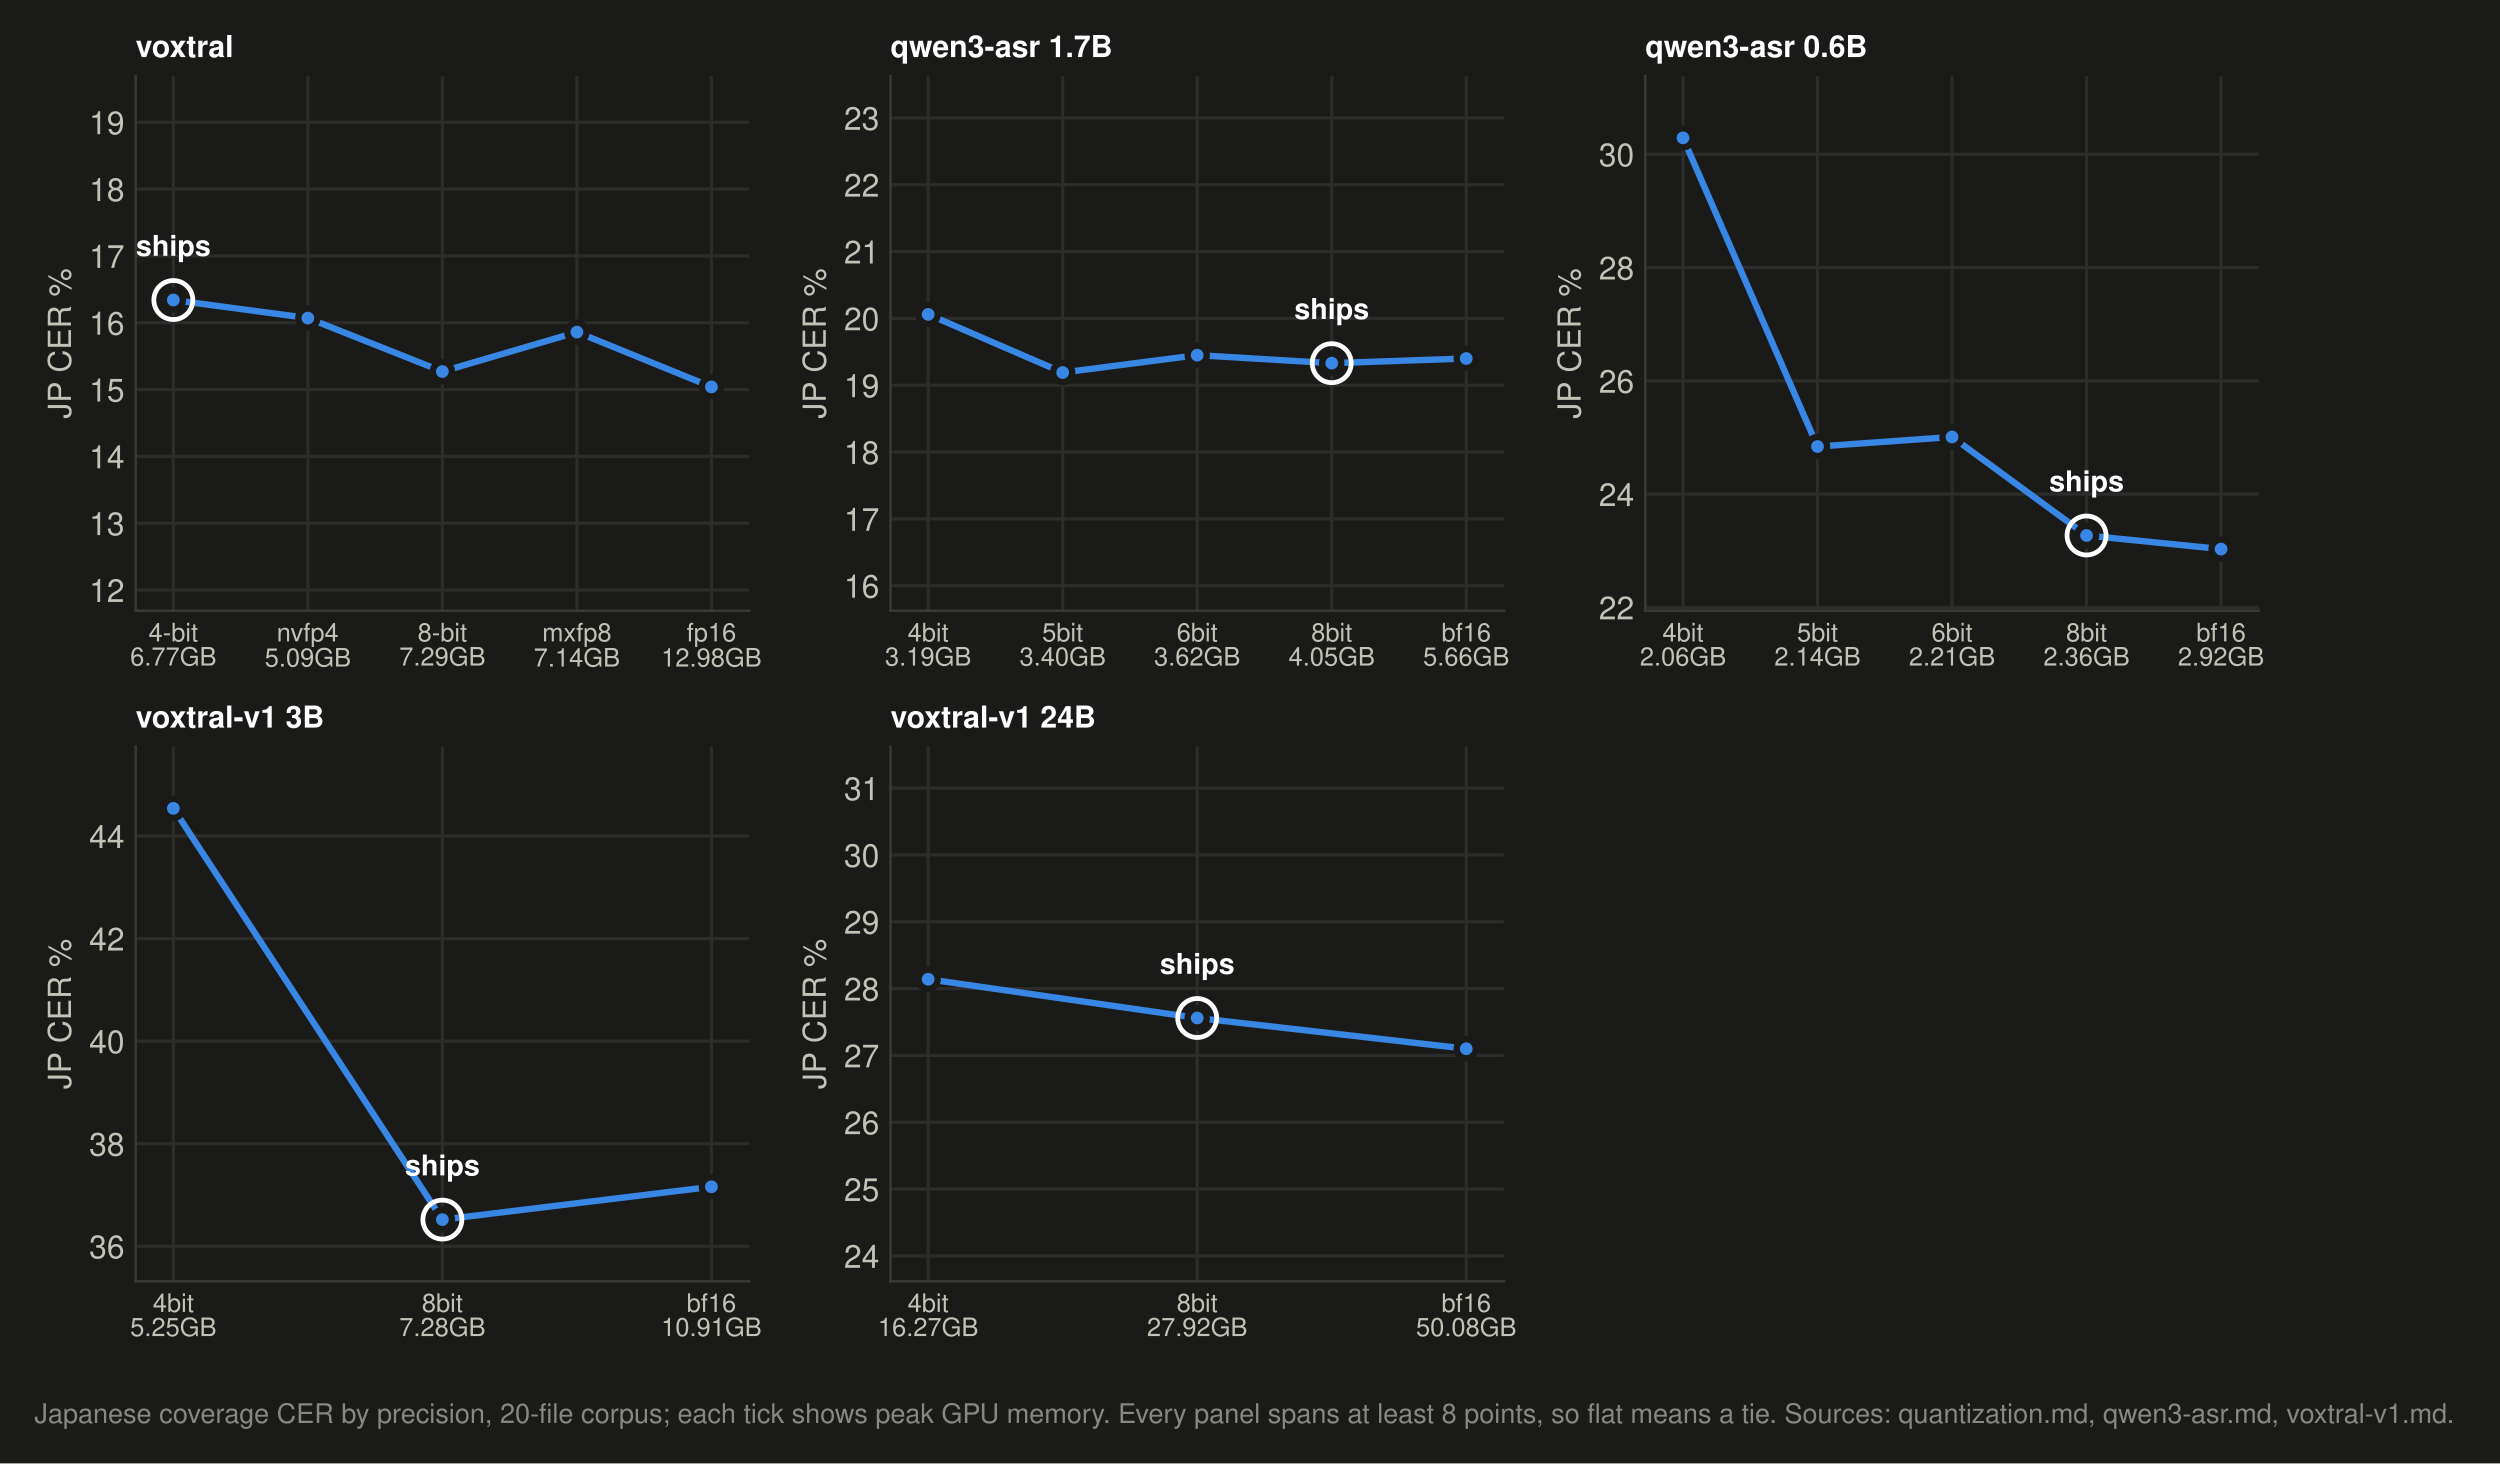
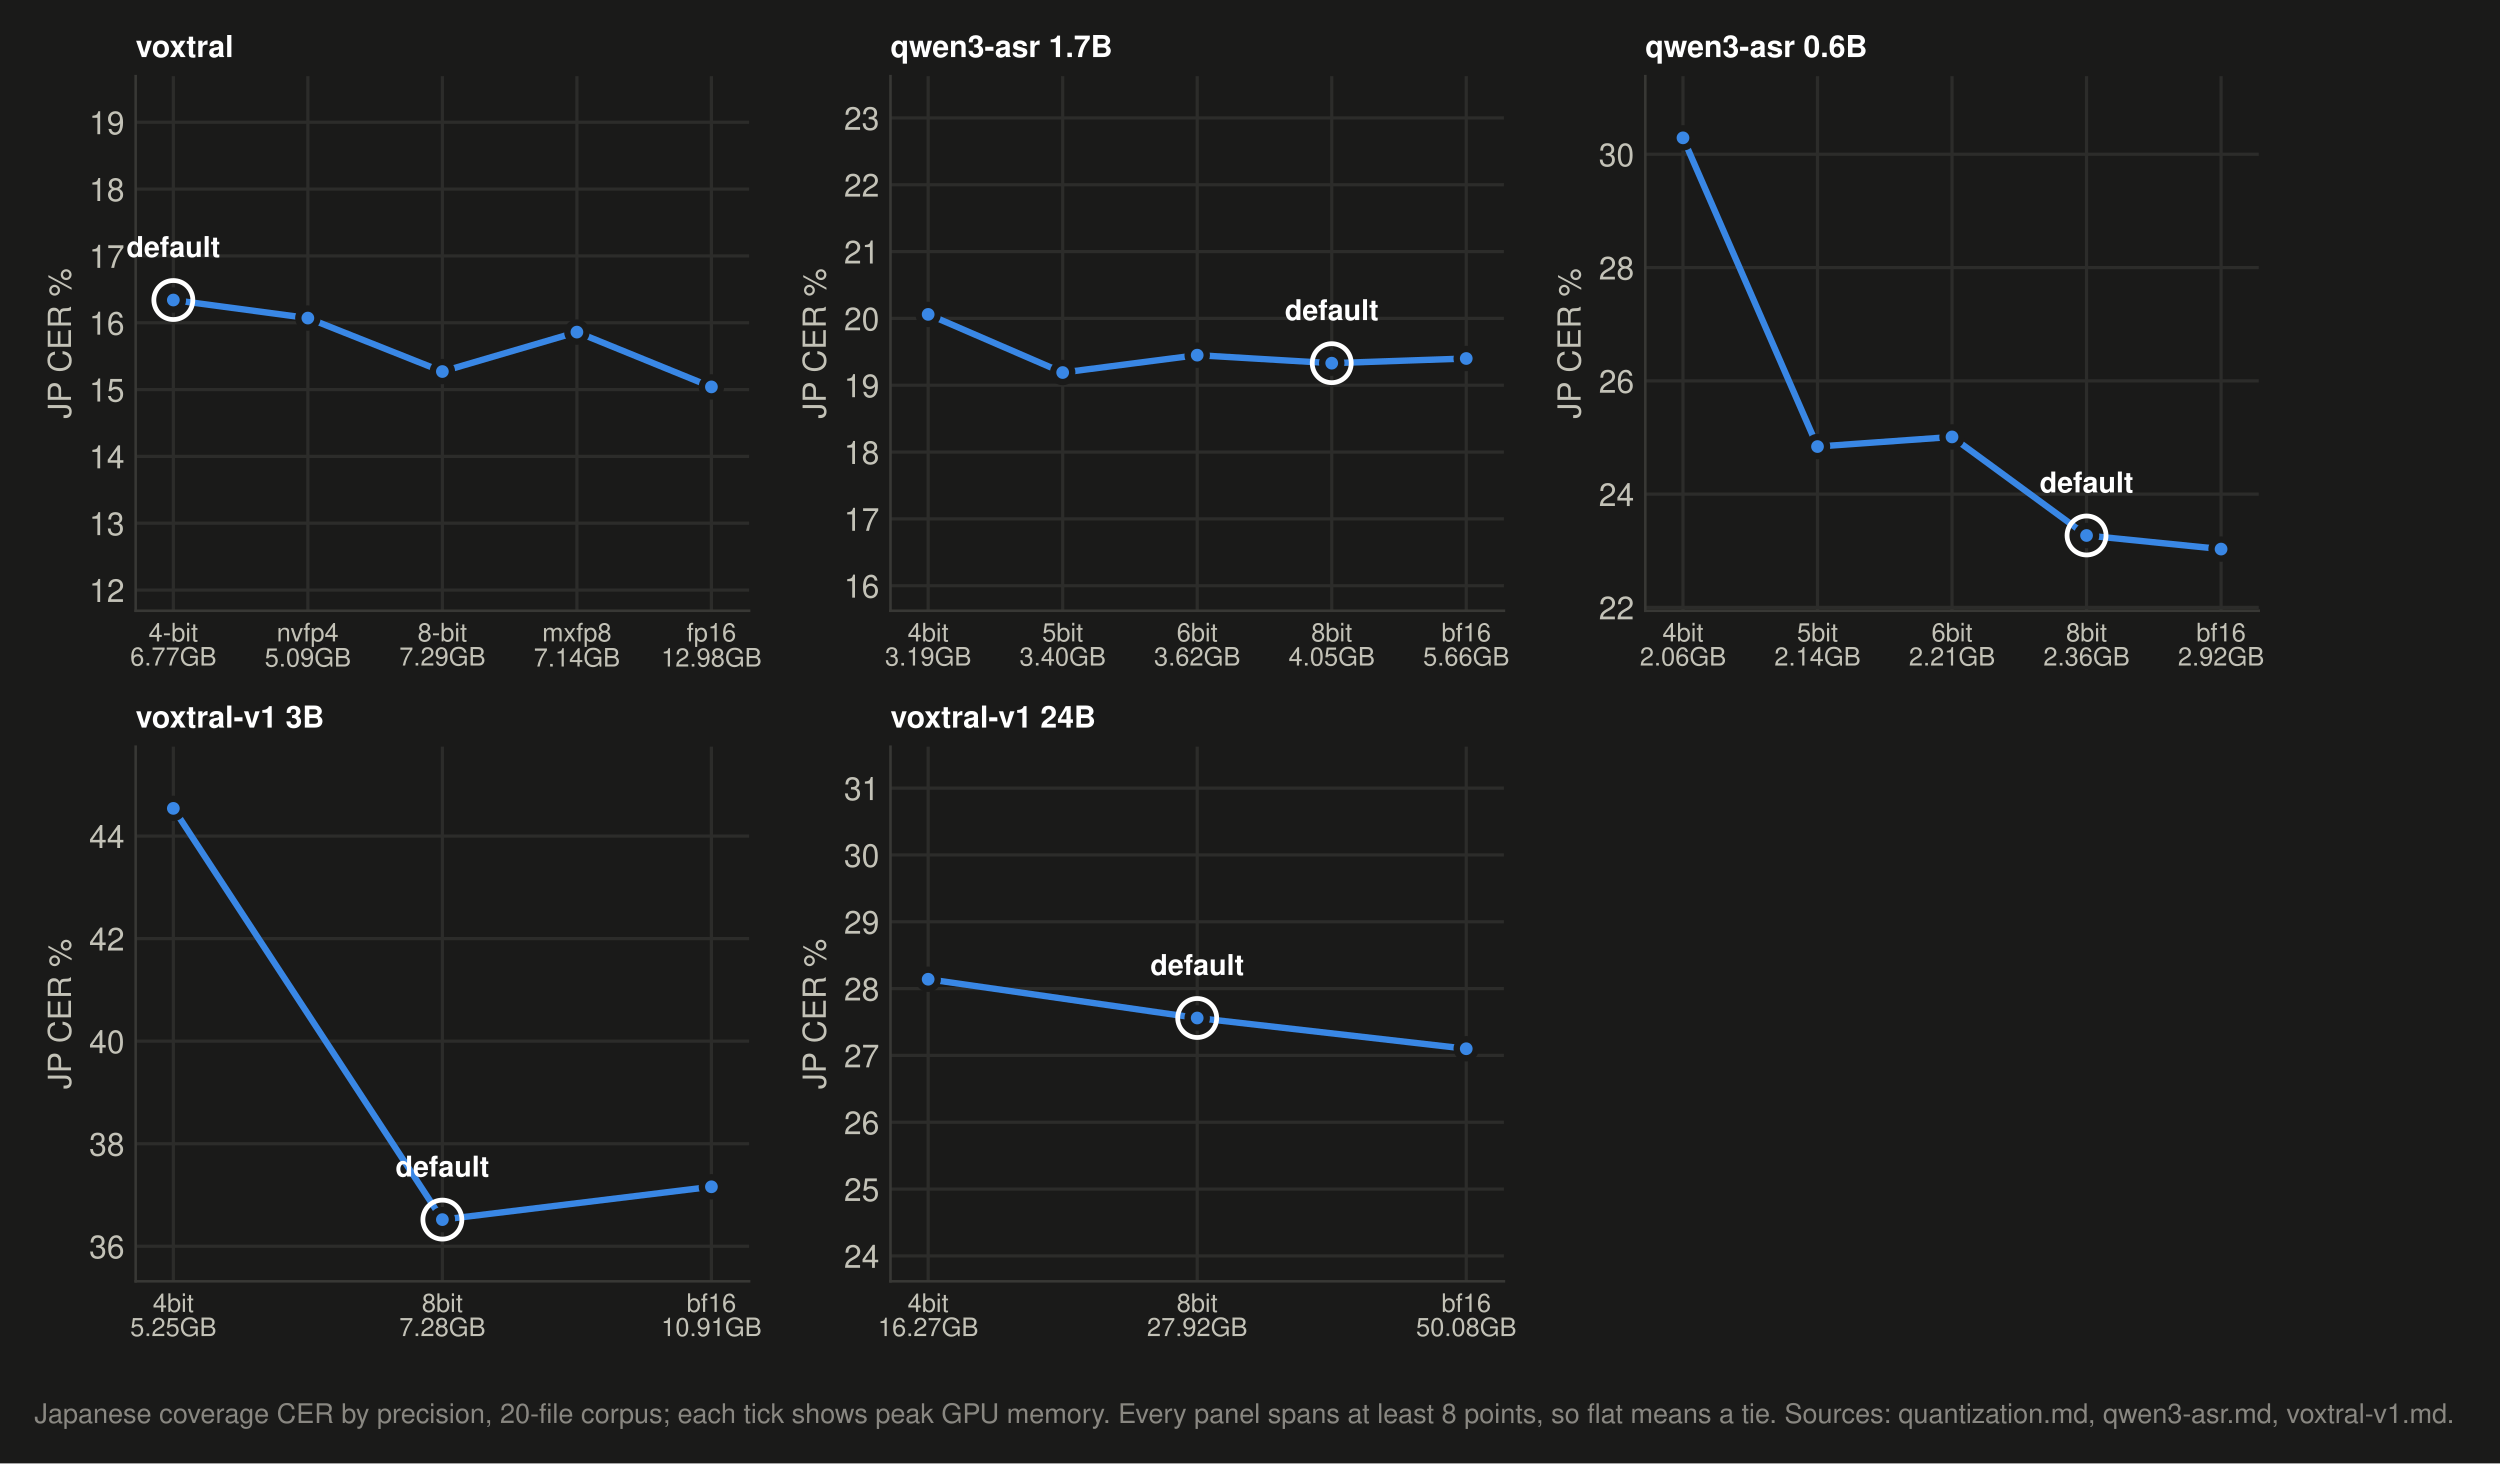
<svg xmlns="http://www.w3.org/2000/svg" xmlns:xlink="http://www.w3.org/1999/xlink" width="785.349pt" height="459.696pt" viewBox="0 0 785.349 459.696" version="1.1">
  <defs>
    <style type="text/css">*{stroke-linejoin: round; stroke-linecap: butt}</style>
  </defs>
  <g id="figure_1">
    <g id="patch_1">
      <path d="M 0 459.696  L 785.349 459.696  L 785.349 0  L 0 0  z " style="fill: #1a1a19" />
    </g>
    <g id="axes_1">
      <g id="patch_2">
        <path d="M 42.619 191.864  L 235.317 191.864  L 235.317 23.925  L 42.619 23.925  z " style="fill: #1a1a19" />
      </g>
      <g id="matplotlib.axis_1">
        <g id="xtick_1">
          <g id="line2d_1">
            <path d="M 54.452 191.864  L 54.452 23.925  " clip-path="url(#p1fd0252a69)" style="fill: none; stroke: #2c2c2a; stroke-linecap: round" />
          </g>
          <g id="line2d_2" />
          <g id="text_1">
            <text style="font-size: 8px; font-family: 'Helvetica', 'Arial', 'DejaVu Sans'; fill: #c3c2b7" transform="translate(46.67094 201.4835)">4-bit</text>
            <text style="font-size: 8px; font-family: 'Helvetica', 'Arial', 'DejaVu Sans'; fill: #c3c2b7" transform="translate(40.88781 209.0812)">6.77GB</text>
          </g>
        </g>
        <g id="xtick_2">
          <g id="line2d_3">
            <path d="M 96.71 191.864  L 96.71 23.925  " clip-path="url(#p1fd0252a69)" style="fill: none; stroke: #2c2c2a; stroke-linecap: round" />
          </g>
          <g id="line2d_4" />
          <g id="text_2">
            <text style="font-size: 8px; font-family: 'Helvetica', 'Arial', 'DejaVu Sans'; fill: #c3c2b7" transform="translate(86.92556 201.4835)">nvfp4</text>
            <text style="font-size: 8px; font-family: 'Helvetica', 'Arial', 'DejaVu Sans'; fill: #c3c2b7" transform="translate(83.14619 209.3893)">5.09GB</text>
          </g>
        </g>
        <g id="xtick_3">
          <g id="line2d_5">
            <path d="M 138.968 191.864  L 138.968 23.925  " clip-path="url(#p1fd0252a69)" style="fill: none; stroke: #2c2c2a; stroke-linecap: round" />
          </g>
          <g id="line2d_6" />
          <g id="text_3">
            <text style="font-size: 8px; font-family: 'Helvetica', 'Arial', 'DejaVu Sans'; fill: #c3c2b7" transform="translate(131.1877 201.4835)">8-bit</text>
            <text style="font-size: 8px; font-family: 'Helvetica', 'Arial', 'DejaVu Sans'; fill: #c3c2b7" transform="translate(125.4046 209.0812)">7.29GB</text>
          </g>
        </g>
        <g id="xtick_4">
          <g id="line2d_7">
            <path d="M 181.227 191.864  L 181.227 23.925  " clip-path="url(#p1fd0252a69)" style="fill: none; stroke: #2c2c2a; stroke-linecap: round" />
          </g>
          <g id="line2d_8" />
          <g id="text_4">
            <text style="font-size: 8px; font-family: 'Helvetica', 'Arial', 'DejaVu Sans'; fill: #c3c2b7" transform="translate(170.3348 201.4835)">mxfp8</text>
            <text style="font-size: 8px; font-family: 'Helvetica', 'Arial', 'DejaVu Sans'; fill: #c3c2b7" transform="translate(167.6629 209.3893)">7.14GB</text>
          </g>
        </g>
        <g id="xtick_5">
          <g id="line2d_9">
            <path d="M 223.485 191.864  L 223.485 23.925  " clip-path="url(#p1fd0252a69)" style="fill: none; stroke: #2c2c2a; stroke-linecap: round" />
          </g>
          <g id="line2d_10" />
          <g id="text_5">
            <text style="font-size: 8px; font-family: 'Helvetica', 'Arial', 'DejaVu Sans'; fill: #c3c2b7" transform="translate(215.7007 201.4835)">fp16</text>
            <text style="font-size: 8px; font-family: 'Helvetica', 'Arial', 'DejaVu Sans'; fill: #c3c2b7" transform="translate(207.6969 209.3893)">12.98GB</text>
          </g>
        </g>
      </g>
      <g id="matplotlib.axis_2">
        <g id="ytick_1">
          <g id="line2d_11">
            <path d="M 42.619 185.357  L 235.317 185.357  " clip-path="url(#p1fd0252a69)" style="fill: none; stroke: #2c2c2a; stroke-linecap: round" />
          </g>
          <g id="line2d_12" />
          <g id="text_6">
            <text style="font-size: 10px; font-family: 'Helvetica', 'Arial', 'DejaVu Sans'; text-anchor: end; fill: #c3c2b7" x="39.119" y="189.107" transform="rotate(-0 39.11922 189.1067)">12</text>
          </g>
        </g>
        <g id="ytick_2">
          <g id="line2d_13">
            <path d="M 42.619 164.364  L 235.317 164.364  " clip-path="url(#p1fd0252a69)" style="fill: none; stroke: #2c2c2a; stroke-linecap: round" />
          </g>
          <g id="line2d_14" />
          <g id="text_7">
            <text style="font-size: 10px; font-family: 'Helvetica', 'Arial', 'DejaVu Sans'; text-anchor: end; fill: #c3c2b7" x="39.119" y="168.114" transform="rotate(-0 39.11922 168.1143)">13</text>
          </g>
        </g>
        <g id="ytick_3">
          <g id="line2d_15">
            <path d="M 42.619 143.372  L 235.317 143.372  " clip-path="url(#p1fd0252a69)" style="fill: none; stroke: #2c2c2a; stroke-linecap: round" />
          </g>
          <g id="line2d_16" />
          <g id="text_8">
            <text style="font-size: 10px; font-family: 'Helvetica', 'Arial', 'DejaVu Sans'; text-anchor: end; fill: #c3c2b7" x="39.119" y="147.122" transform="rotate(-0 39.11922 147.1219)">14</text>
          </g>
        </g>
        <g id="ytick_4">
          <g id="line2d_17">
            <path d="M 42.619 122.379  L 235.317 122.379  " clip-path="url(#p1fd0252a69)" style="fill: none; stroke: #2c2c2a; stroke-linecap: round" />
          </g>
          <g id="line2d_18" />
          <g id="text_9">
            <text style="font-size: 10px; font-family: 'Helvetica', 'Arial', 'DejaVu Sans'; text-anchor: end; fill: #c3c2b7" x="39.119" y="126.129" transform="rotate(-0 39.11922 126.1295)">15</text>
          </g>
        </g>
        <g id="ytick_5">
          <g id="line2d_19">
            <path d="M 42.619 101.387  L 235.317 101.387  " clip-path="url(#p1fd0252a69)" style="fill: none; stroke: #2c2c2a; stroke-linecap: round" />
          </g>
          <g id="line2d_20" />
          <g id="text_10">
            <text style="font-size: 10px; font-family: 'Helvetica', 'Arial', 'DejaVu Sans'; text-anchor: end; fill: #c3c2b7" x="39.119" y="105.137" transform="rotate(-0 39.11922 105.137)">16</text>
          </g>
        </g>
        <g id="ytick_6">
          <g id="line2d_21">
            <path d="M 42.619 80.395  L 235.317 80.395  " clip-path="url(#p1fd0252a69)" style="fill: none; stroke: #2c2c2a; stroke-linecap: round" />
          </g>
          <g id="line2d_22" />
          <g id="text_11">
            <text style="font-size: 10px; font-family: 'Helvetica', 'Arial', 'DejaVu Sans'; text-anchor: end; fill: #c3c2b7" x="39.119" y="84.145" transform="rotate(-0 39.11922 84.14462)">17</text>
          </g>
        </g>
        <g id="ytick_7">
          <g id="line2d_23">
            <path d="M 42.619 59.402  L 235.317 59.402  " clip-path="url(#p1fd0252a69)" style="fill: none; stroke: #2c2c2a; stroke-linecap: round" />
          </g>
          <g id="line2d_24" />
          <g id="text_12">
            <text style="font-size: 10px; font-family: 'Helvetica', 'Arial', 'DejaVu Sans'; text-anchor: end; fill: #c3c2b7" x="39.119" y="63.152" transform="rotate(-0 39.11922 63.15219)">18</text>
          </g>
        </g>
        <g id="ytick_8">
          <g id="line2d_25">
            <path d="M 42.619 38.41  L 235.317 38.41  " clip-path="url(#p1fd0252a69)" style="fill: none; stroke: #2c2c2a; stroke-linecap: round" />
          </g>
          <g id="line2d_26" />
          <g id="text_13">
            <text style="font-size: 10px; font-family: 'Helvetica', 'Arial', 'DejaVu Sans'; text-anchor: end; fill: #c3c2b7" x="39.119" y="42.16" transform="rotate(-0 39.11922 42.15977)">19</text>
          </g>
        </g>
        <g id="text_14">
          <text style="font-size: 10px; font-family: 'Helvetica', 'Arial', 'DejaVu Sans'; text-anchor: middle; fill: #c3c2b7" x="22.298" y="107.895" transform="rotate(-90 22.29812 107.8947)">JP CER %</text>
        </g>
      </g>
      <g id="patch_3">
        <path d="M 42.619 191.864  L 42.619 23.925  " style="fill: none; stroke: #383835; stroke-width: 0.8; stroke-linejoin: miter; stroke-linecap: square" />
      </g>
      <g id="patch_4">
        <path d="M 42.619 191.864  L 235.317 191.864  " style="fill: none; stroke: #383835; stroke-width: 0.8; stroke-linejoin: miter; stroke-linecap: square" />
      </g>
      <g id="line2d_27">
        <path d="M 54.452 94.25  L 96.71 99.918  L 138.968 116.712  L 181.227 104.326  L 223.485 121.54  " clip-path="url(#p1fd0252a69)" style="fill: none; stroke: #3987e5; stroke-width: 2; stroke-linecap: round" />
        <defs>
          <path id="m226001cfbb" d="M 0 3  C 0.796 3 1.559 2.684 2.121 2.121  C 2.684 1.559 3 0.796 3 0  C 3 -0.796 2.684 -1.559 2.121 -2.121  C 1.559 -2.684 0.796 -3 0 -3  C -0.796 -3 -1.559 -2.684 -2.121 -2.121  C -2.684 -1.559 -3 -0.796 -3 0  C -3 0.796 -2.684 1.559 -2.121 2.121  C -1.559 2.684 -0.796 3 0 3  z " style="stroke: #1a1a19; stroke-width: 2" />
        </defs>
        <g clip-path="url(#p1fd0252a69)">
          <use xlink:href="#m226001cfbb" x="54.452" y="94.25" style="fill: #3987e5; stroke: #1a1a19; stroke-width: 2" />
          <use xlink:href="#m226001cfbb" x="96.71" y="99.918" style="fill: #3987e5; stroke: #1a1a19; stroke-width: 2" />
          <use xlink:href="#m226001cfbb" x="138.968" y="116.712" style="fill: #3987e5; stroke: #1a1a19; stroke-width: 2" />
          <use xlink:href="#m226001cfbb" x="181.227" y="104.326" style="fill: #3987e5; stroke: #1a1a19; stroke-width: 2" />
          <use xlink:href="#m226001cfbb" x="223.485" y="121.54" style="fill: #3987e5; stroke: #1a1a19; stroke-width: 2" />
        </g>
      </g>
      <g id="text_15">
-         <text style="font-weight: 700; font-size: 9px; font-family: 'Helvetica', 'Arial', 'DejaVu Sans'; text-anchor: middle; fill: #ffffff" x="54.452" y="80.364" transform="rotate(-0 54.45156 80.36383)">ships</text>
+         <text style="font-weight: 700; font-size: 9px; font-family: 'Helvetica', 'Arial', 'DejaVu Sans'; text-anchor: middle; fill: #ffffff" x="54.452" y="80.72" transform="rotate(-0 54.45156 80.72032)">default</text>
      </g>
      <g id="text_16">
        <text style="font-weight: 700; font-size: 9.5px; font-family: 'Helvetica', 'Arial', 'DejaVu Sans'; text-anchor: start; fill: #ffffff" x="42.619" y="17.925" transform="rotate(-0 42.61922 17.925)">voxtral</text>
      </g>
      <g id="PathCollection_1">
        <path d="M 54.452 100.373  C 56.076 100.373 57.633 99.728 58.782 98.58  C 59.93 97.431 60.575 95.874 60.575 94.25  C 60.575 92.626 59.93 91.068 58.782 89.919  C 57.633 88.771 56.076 88.126 54.452 88.126  C 52.828 88.126 51.27 88.771 50.121 89.919  C 48.973 91.068 48.328 92.626 48.328 94.25  C 48.328 95.874 48.973 97.431 50.121 98.58  C 51.27 99.728 52.828 100.373 54.452 100.373  L 54.452 100.373  z " clip-path="url(#p1fd0252a69)" style="fill: none; stroke: #ffffff; stroke-width: 1.5" />
      </g>
    </g>
    <g id="axes_2">
      <g id="patch_5">
        <path d="M 279.739 191.864  L 472.437 191.864  L 472.437 23.925  L 279.739 23.925  z " style="fill: #1a1a19" />
      </g>
      <g id="matplotlib.axis_3">
        <g id="xtick_6">
          <g id="line2d_28">
            <path d="M 291.572 191.864  L 291.572 23.925  " clip-path="url(#pfa49e67642)" style="fill: none; stroke: #2c2c2a; stroke-linecap: round" />
          </g>
          <g id="line2d_29" />
          <g id="text_17">
            <text style="font-size: 8px; font-family: 'Helvetica', 'Arial', 'DejaVu Sans'; fill: #c3c2b7" transform="translate(285.1228 201.4835)">4bit</text>
            <text style="font-size: 8px; font-family: 'Helvetica', 'Arial', 'DejaVu Sans'; fill: #c3c2b7" transform="translate(278.0078 209.0812)">3.19GB</text>
          </g>
        </g>
        <g id="xtick_7">
          <g id="line2d_30">
            <path d="M 333.83 191.864  L 333.83 23.925  " clip-path="url(#pfa49e67642)" style="fill: none; stroke: #2c2c2a; stroke-linecap: round" />
          </g>
          <g id="line2d_31" />
          <g id="text_18">
            <text style="font-size: 8px; font-family: 'Helvetica', 'Arial', 'DejaVu Sans'; fill: #c3c2b7" transform="translate(327.3812 201.4835)">5bit</text>
            <text style="font-size: 8px; font-family: 'Helvetica', 'Arial', 'DejaVu Sans'; fill: #c3c2b7" transform="translate(320.2662 209.0812)">3.40GB</text>
          </g>
        </g>
        <g id="xtick_8">
          <g id="line2d_32">
            <path d="M 376.088 191.864  L 376.088 23.925  " clip-path="url(#pfa49e67642)" style="fill: none; stroke: #2c2c2a; stroke-linecap: round" />
          </g>
          <g id="line2d_33" />
          <g id="text_19">
            <text style="font-size: 8px; font-family: 'Helvetica', 'Arial', 'DejaVu Sans'; fill: #c3c2b7" transform="translate(369.6396 201.4835)">6bit</text>
            <text style="font-size: 8px; font-family: 'Helvetica', 'Arial', 'DejaVu Sans'; fill: #c3c2b7" transform="translate(362.5246 209.0812)">3.62GB</text>
          </g>
        </g>
        <g id="xtick_9">
          <g id="line2d_34">
            <path d="M 418.347 191.864  L 418.347 23.925  " clip-path="url(#pfa49e67642)" style="fill: none; stroke: #2c2c2a; stroke-linecap: round" />
          </g>
          <g id="line2d_35" />
          <g id="text_20">
            <text style="font-size: 8px; font-family: 'Helvetica', 'Arial', 'DejaVu Sans'; fill: #c3c2b7" transform="translate(411.8979 201.4835)">8bit</text>
            <text style="font-size: 8px; font-family: 'Helvetica', 'Arial', 'DejaVu Sans'; fill: #c3c2b7" transform="translate(404.7829 209.0812)">4.05GB</text>
          </g>
        </g>
        <g id="xtick_10">
          <g id="line2d_36">
            <path d="M 460.605 191.864  L 460.605 23.925  " clip-path="url(#pfa49e67642)" style="fill: none; stroke: #2c2c2a; stroke-linecap: round" />
          </g>
          <g id="line2d_37" />
          <g id="text_21">
            <text style="font-size: 8px; font-family: 'Helvetica', 'Arial', 'DejaVu Sans'; fill: #c3c2b7" transform="translate(452.8207 201.4835)">bf16</text>
            <text style="font-size: 8px; font-family: 'Helvetica', 'Arial', 'DejaVu Sans'; fill: #c3c2b7" transform="translate(447.0413 209.0812)">5.66GB</text>
          </g>
        </g>
      </g>
      <g id="matplotlib.axis_4">
        <g id="ytick_9">
          <g id="line2d_38">
            <path d="M 279.739 183.992  L 472.437 183.992  " clip-path="url(#pfa49e67642)" style="fill: none; stroke: #2c2c2a; stroke-linecap: round" />
          </g>
          <g id="line2d_39" />
          <g id="text_22">
            <text style="font-size: 10px; font-family: 'Helvetica', 'Arial', 'DejaVu Sans'; text-anchor: end; fill: #c3c2b7" x="276.239" y="187.742" transform="rotate(-0 276.2392 187.7422)">16</text>
          </g>
        </g>
        <g id="ytick_10">
          <g id="line2d_40">
            <path d="M 279.739 163  L 472.437 163  " clip-path="url(#pfa49e67642)" style="fill: none; stroke: #2c2c2a; stroke-linecap: round" />
          </g>
          <g id="line2d_41" />
          <g id="text_23">
            <text style="font-size: 10px; font-family: 'Helvetica', 'Arial', 'DejaVu Sans'; text-anchor: end; fill: #c3c2b7" x="276.239" y="166.75" transform="rotate(-0 276.2392 166.7498)">17</text>
          </g>
        </g>
        <g id="ytick_11">
          <g id="line2d_42">
            <path d="M 279.739 142.007  L 472.437 142.007  " clip-path="url(#pfa49e67642)" style="fill: none; stroke: #2c2c2a; stroke-linecap: round" />
          </g>
          <g id="line2d_43" />
          <g id="text_24">
            <text style="font-size: 10px; font-family: 'Helvetica', 'Arial', 'DejaVu Sans'; text-anchor: end; fill: #c3c2b7" x="276.239" y="145.757" transform="rotate(-0 276.2392 145.7574)">18</text>
          </g>
        </g>
        <g id="ytick_12">
          <g id="line2d_44">
            <path d="M 279.739 121.015  L 472.437 121.015  " clip-path="url(#pfa49e67642)" style="fill: none; stroke: #2c2c2a; stroke-linecap: round" />
          </g>
          <g id="line2d_45" />
          <g id="text_25">
            <text style="font-size: 10px; font-family: 'Helvetica', 'Arial', 'DejaVu Sans'; text-anchor: end; fill: #c3c2b7" x="276.239" y="124.765" transform="rotate(-0 276.2392 124.765)">19</text>
          </g>
        </g>
        <g id="ytick_13">
          <g id="line2d_46">
            <path d="M 279.739 100.023  L 472.437 100.023  " clip-path="url(#pfa49e67642)" style="fill: none; stroke: #2c2c2a; stroke-linecap: round" />
          </g>
          <g id="line2d_47" />
          <g id="text_26">
            <text style="font-size: 10px; font-family: 'Helvetica', 'Arial', 'DejaVu Sans'; text-anchor: end; fill: #c3c2b7" x="276.239" y="103.773" transform="rotate(-0 276.2392 103.7725)">20</text>
          </g>
        </g>
        <g id="ytick_14">
          <g id="line2d_48">
            <path d="M 279.739 79.03  L 472.437 79.03  " clip-path="url(#pfa49e67642)" style="fill: none; stroke: #2c2c2a; stroke-linecap: round" />
          </g>
          <g id="line2d_49" />
          <g id="text_27">
            <text style="font-size: 10px; font-family: 'Helvetica', 'Arial', 'DejaVu Sans'; text-anchor: end; fill: #c3c2b7" x="276.239" y="82.78" transform="rotate(-0 276.2392 82.78011)">21</text>
          </g>
        </g>
        <g id="ytick_15">
          <g id="line2d_50">
            <path d="M 279.739 58.038  L 472.437 58.038  " clip-path="url(#pfa49e67642)" style="fill: none; stroke: #2c2c2a; stroke-linecap: round" />
          </g>
          <g id="line2d_51" />
          <g id="text_28">
            <text style="font-size: 10px; font-family: 'Helvetica', 'Arial', 'DejaVu Sans'; text-anchor: end; fill: #c3c2b7" x="276.239" y="61.788" transform="rotate(-0 276.2392 61.78769)">22</text>
          </g>
        </g>
        <g id="ytick_16">
          <g id="line2d_52">
            <path d="M 279.739 37.045  L 472.437 37.045  " clip-path="url(#pfa49e67642)" style="fill: none; stroke: #2c2c2a; stroke-linecap: round" />
          </g>
          <g id="line2d_53" />
          <g id="text_29">
            <text style="font-size: 10px; font-family: 'Helvetica', 'Arial', 'DejaVu Sans'; text-anchor: end; fill: #c3c2b7" x="276.239" y="40.795" transform="rotate(-0 276.2392 40.79526)">23</text>
          </g>
        </g>
        <g id="text_30">
          <text style="font-size: 10px; font-family: 'Helvetica', 'Arial', 'DejaVu Sans'; text-anchor: middle; fill: #c3c2b7" x="259.418" y="107.895" transform="rotate(-90 259.4181 107.8947)">JP CER %</text>
        </g>
      </g>
      <g id="patch_6">
        <path d="M 279.739 191.864  L 279.739 23.925  " style="fill: none; stroke: #383835; stroke-width: 0.8; stroke-linejoin: miter; stroke-linecap: square" />
      </g>
      <g id="patch_7">
        <path d="M 279.739 191.864  L 472.437 191.864  " style="fill: none; stroke: #383835; stroke-width: 0.8; stroke-linejoin: miter; stroke-linecap: square" />
      </g>
      <g id="line2d_54">
        <path d="M 291.572 98.763  L 333.83 117.026  L 376.088 111.568  L 418.347 114.087  L 460.605 112.618  " clip-path="url(#pfa49e67642)" style="fill: none; stroke: #3987e5; stroke-width: 2; stroke-linecap: round" />
        <g clip-path="url(#pfa49e67642)">
          <use xlink:href="#m226001cfbb" x="291.572" y="98.763" style="fill: #3987e5; stroke: #1a1a19; stroke-width: 2" />
          <use xlink:href="#m226001cfbb" x="333.83" y="117.026" style="fill: #3987e5; stroke: #1a1a19; stroke-width: 2" />
          <use xlink:href="#m226001cfbb" x="376.088" y="111.568" style="fill: #3987e5; stroke: #1a1a19; stroke-width: 2" />
          <use xlink:href="#m226001cfbb" x="418.347" y="114.087" style="fill: #3987e5; stroke: #1a1a19; stroke-width: 2" />
          <use xlink:href="#m226001cfbb" x="460.605" y="112.618" style="fill: #3987e5; stroke: #1a1a19; stroke-width: 2" />
        </g>
      </g>
      <g id="text_31">
-         <text style="font-weight: 700; font-size: 9px; font-family: 'Helvetica', 'Arial', 'DejaVu Sans'; text-anchor: middle; fill: #ffffff" x="418.347" y="100.202" transform="rotate(-0 418.3467 100.2017)">ships</text>
+         <text style="font-weight: 700; font-size: 9px; font-family: 'Helvetica', 'Arial', 'DejaVu Sans'; text-anchor: middle; fill: #ffffff" x="418.347" y="100.558" transform="rotate(-0 418.3467 100.5582)">default</text>
      </g>
      <g id="text_32">
        <text style="font-weight: 700; font-size: 9.5px; font-family: 'Helvetica', 'Arial', 'DejaVu Sans'; text-anchor: start; fill: #ffffff" x="279.739" y="17.925" transform="rotate(-0 279.7392 17.925)">qwen3-asr 1.7B</text>
      </g>
      <g id="PathCollection_2">
        <path d="M 418.347 120.211  C 419.971 120.211 421.528 119.566 422.677 118.418  C 423.825 117.269 424.47 115.711 424.47 114.087  C 424.47 112.463 423.825 110.906 422.677 109.757  C 421.528 108.609 419.971 107.964 418.347 107.964  C 416.723 107.964 415.165 108.609 414.017 109.757  C 412.868 110.906 412.223 112.463 412.223 114.087  C 412.223 115.711 412.868 117.269 414.017 118.418  C 415.165 119.566 416.723 120.211 418.347 120.211  L 418.347 120.211  z " clip-path="url(#pfa49e67642)" style="fill: none; stroke: #ffffff; stroke-width: 1.5" />
      </g>
    </g>
    <g id="axes_3">
      <g id="patch_8">
        <path d="M 516.859 191.864  L 709.557 191.864  L 709.557 23.925  L 516.859 23.925  z " style="fill: #1a1a19" />
      </g>
      <g id="matplotlib.axis_5">
        <g id="xtick_11">
          <g id="line2d_55">
            <path d="M 528.692 191.864  L 528.692 23.925  " clip-path="url(#pb1e4de3c85)" style="fill: none; stroke: #2c2c2a; stroke-linecap: round" />
          </g>
          <g id="line2d_56" />
          <g id="text_33">
            <text style="font-size: 8px; font-family: 'Helvetica', 'Arial', 'DejaVu Sans'; fill: #c3c2b7" transform="translate(522.2428 201.4835)">4bit</text>
            <text style="font-size: 8px; font-family: 'Helvetica', 'Arial', 'DejaVu Sans'; fill: #c3c2b7" transform="translate(515.1278 209.0812)">2.06GB</text>
          </g>
        </g>
        <g id="xtick_12">
          <g id="line2d_57">
            <path d="M 570.95 191.864  L 570.95 23.925  " clip-path="url(#pb1e4de3c85)" style="fill: none; stroke: #2c2c2a; stroke-linecap: round" />
          </g>
          <g id="line2d_58" />
          <g id="text_34">
            <text style="font-size: 8px; font-family: 'Helvetica', 'Arial', 'DejaVu Sans'; fill: #c3c2b7" transform="translate(564.5012 201.4835)">5bit</text>
            <text style="font-size: 8px; font-family: 'Helvetica', 'Arial', 'DejaVu Sans'; fill: #c3c2b7" transform="translate(557.3862 209.0812)">2.14GB</text>
          </g>
        </g>
        <g id="xtick_13">
          <g id="line2d_59">
            <path d="M 613.208 191.864  L 613.208 23.925  " clip-path="url(#pb1e4de3c85)" style="fill: none; stroke: #2c2c2a; stroke-linecap: round" />
          </g>
          <g id="line2d_60" />
          <g id="text_35">
            <text style="font-size: 8px; font-family: 'Helvetica', 'Arial', 'DejaVu Sans'; fill: #c3c2b7" transform="translate(606.7596 201.4835)">6bit</text>
            <text style="font-size: 8px; font-family: 'Helvetica', 'Arial', 'DejaVu Sans'; fill: #c3c2b7" transform="translate(599.6446 209.0812)">2.21GB</text>
          </g>
        </g>
        <g id="xtick_14">
          <g id="line2d_61">
            <path d="M 655.467 191.864  L 655.467 23.925  " clip-path="url(#pb1e4de3c85)" style="fill: none; stroke: #2c2c2a; stroke-linecap: round" />
          </g>
          <g id="line2d_62" />
          <g id="text_36">
            <text style="font-size: 8px; font-family: 'Helvetica', 'Arial', 'DejaVu Sans'; fill: #c3c2b7" transform="translate(649.0179 201.4835)">8bit</text>
            <text style="font-size: 8px; font-family: 'Helvetica', 'Arial', 'DejaVu Sans'; fill: #c3c2b7" transform="translate(641.9029 209.0812)">2.36GB</text>
          </g>
        </g>
        <g id="xtick_15">
          <g id="line2d_63">
            <path d="M 697.725 191.864  L 697.725 23.925  " clip-path="url(#pb1e4de3c85)" style="fill: none; stroke: #2c2c2a; stroke-linecap: round" />
          </g>
          <g id="line2d_64" />
          <g id="text_37">
            <text style="font-size: 8px; font-family: 'Helvetica', 'Arial', 'DejaVu Sans'; fill: #c3c2b7" transform="translate(689.9407 201.4835)">bf16</text>
            <text style="font-size: 8px; font-family: 'Helvetica', 'Arial', 'DejaVu Sans'; fill: #c3c2b7" transform="translate(684.1613 209.0812)">2.92GB</text>
          </g>
        </g>
      </g>
      <g id="matplotlib.axis_6">
        <g id="ytick_17">
          <g id="line2d_65">
            <path d="M 516.859 190.815  L 709.557 190.815  " clip-path="url(#pb1e4de3c85)" style="fill: none; stroke: #2c2c2a; stroke-linecap: round" />
          </g>
          <g id="line2d_66" />
          <g id="text_38">
            <text style="font-size: 10px; font-family: 'Helvetica', 'Arial', 'DejaVu Sans'; text-anchor: end; fill: #c3c2b7" x="513.359" y="194.565" transform="rotate(-0 513.3592 194.5645)">22</text>
          </g>
        </g>
        <g id="ytick_18">
          <g id="line2d_67">
            <path d="M 516.859 155.227  L 709.557 155.227  " clip-path="url(#pb1e4de3c85)" style="fill: none; stroke: #2c2c2a; stroke-linecap: round" />
          </g>
          <g id="line2d_68" />
          <g id="text_39">
            <text style="font-size: 10px; font-family: 'Helvetica', 'Arial', 'DejaVu Sans'; text-anchor: end; fill: #c3c2b7" x="513.359" y="158.977" transform="rotate(-0 513.3592 158.9766)">24</text>
          </g>
        </g>
        <g id="ytick_19">
          <g id="line2d_69">
            <path d="M 516.859 119.639  L 709.557 119.639  " clip-path="url(#pb1e4de3c85)" style="fill: none; stroke: #2c2c2a; stroke-linecap: round" />
          </g>
          <g id="line2d_70" />
          <g id="text_40">
            <text style="font-size: 10px; font-family: 'Helvetica', 'Arial', 'DejaVu Sans'; text-anchor: end; fill: #c3c2b7" x="513.359" y="123.389" transform="rotate(-0 513.3592 123.3887)">26</text>
          </g>
        </g>
        <g id="ytick_20">
          <g id="line2d_71">
            <path d="M 516.859 84.051  L 709.557 84.051  " clip-path="url(#pb1e4de3c85)" style="fill: none; stroke: #2c2c2a; stroke-linecap: round" />
          </g>
          <g id="line2d_72" />
          <g id="text_41">
            <text style="font-size: 10px; font-family: 'Helvetica', 'Arial', 'DejaVu Sans'; text-anchor: end; fill: #c3c2b7" x="513.359" y="87.801" transform="rotate(-0 513.3592 87.80078)">28</text>
          </g>
        </g>
        <g id="ytick_21">
          <g id="line2d_73">
            <path d="M 516.859 48.463  L 709.557 48.463  " clip-path="url(#pb1e4de3c85)" style="fill: none; stroke: #2c2c2a; stroke-linecap: round" />
          </g>
          <g id="line2d_74" />
          <g id="text_42">
            <text style="font-size: 10px; font-family: 'Helvetica', 'Arial', 'DejaVu Sans'; text-anchor: end; fill: #c3c2b7" x="513.359" y="52.213" transform="rotate(-0 513.3592 52.21287)">30</text>
          </g>
        </g>
        <g id="text_43">
          <text style="font-size: 10px; font-family: 'Helvetica', 'Arial', 'DejaVu Sans'; text-anchor: middle; fill: #c3c2b7" x="496.538" y="107.895" transform="rotate(-90 496.5381 107.8947)">JP CER %</text>
        </g>
      </g>
      <g id="patch_9">
        <path d="M 516.859 191.864  L 516.859 23.925  " style="fill: none; stroke: #383835; stroke-width: 0.8; stroke-linejoin: miter; stroke-linecap: square" />
      </g>
      <g id="patch_10">
        <path d="M 516.859 191.864  L 709.557 191.864  " style="fill: none; stroke: #383835; stroke-width: 0.8; stroke-linejoin: miter; stroke-linecap: square" />
      </g>
      <g id="line2d_75">
        <path d="M 528.692 43.303  L 570.95 140.28  L 613.208 137.255  L 655.467 168.216  L 697.725 172.487  " clip-path="url(#pb1e4de3c85)" style="fill: none; stroke: #3987e5; stroke-width: 2; stroke-linecap: round" />
        <g clip-path="url(#pb1e4de3c85)">
          <use xlink:href="#m226001cfbb" x="528.692" y="43.303" style="fill: #3987e5; stroke: #1a1a19; stroke-width: 2" />
          <use xlink:href="#m226001cfbb" x="570.95" y="140.28" style="fill: #3987e5; stroke: #1a1a19; stroke-width: 2" />
          <use xlink:href="#m226001cfbb" x="613.208" y="137.255" style="fill: #3987e5; stroke: #1a1a19; stroke-width: 2" />
          <use xlink:href="#m226001cfbb" x="655.467" y="168.216" style="fill: #3987e5; stroke: #1a1a19; stroke-width: 2" />
          <use xlink:href="#m226001cfbb" x="697.725" y="172.487" style="fill: #3987e5; stroke: #1a1a19; stroke-width: 2" />
        </g>
      </g>
      <g id="text_44">
-         <text style="font-weight: 700; font-size: 9px; font-family: 'Helvetica', 'Arial', 'DejaVu Sans'; text-anchor: middle; fill: #ffffff" x="655.467" y="154.33" transform="rotate(-0 655.4667 154.3304)">ships</text>
+         <text style="font-weight: 700; font-size: 9px; font-family: 'Helvetica', 'Arial', 'DejaVu Sans'; text-anchor: middle; fill: #ffffff" x="655.467" y="154.687" transform="rotate(-0 655.4667 154.6869)">default</text>
      </g>
      <g id="text_45">
        <text style="font-weight: 700; font-size: 9.5px; font-family: 'Helvetica', 'Arial', 'DejaVu Sans'; text-anchor: start; fill: #ffffff" x="516.859" y="17.925" transform="rotate(-0 516.8592 17.925)">qwen3-asr 0.6B</text>
      </g>
      <g id="PathCollection_3">
        <path d="M 655.467 174.34  C 657.091 174.34 658.648 173.695 659.797 172.546  C 660.945 171.398 661.59 169.84 661.59 168.216  C 661.59 166.592 660.945 165.034 659.797 163.886  C 658.648 162.738 657.091 162.092 655.467 162.092  C 653.843 162.092 652.285 162.738 651.137 163.886  C 649.988 165.034 649.343 166.592 649.343 168.216  C 649.343 169.84 649.988 171.398 651.137 172.546  C 652.285 173.695 653.843 174.34 655.467 174.34  L 655.467 174.34  z " clip-path="url(#pb1e4de3c85)" style="fill: none; stroke: #ffffff; stroke-width: 1.5" />
      </g>
    </g>
    <g id="axes_4">
      <g id="patch_11">
        <path d="M 42.619 402.505  L 235.317 402.505  L 235.317 234.565  L 42.619 234.565  z " style="fill: #1a1a19" />
      </g>
      <g id="matplotlib.axis_7">
        <g id="xtick_16">
          <g id="line2d_76">
            <path d="M 54.452 402.505  L 54.452 234.565  " clip-path="url(#p5bce69807e)" style="fill: none; stroke: #2c2c2a; stroke-linecap: round" />
          </g>
          <g id="line2d_77" />
          <g id="text_46">
            <text style="font-size: 8px; font-family: 'Helvetica', 'Arial', 'DejaVu Sans'; fill: #c3c2b7" transform="translate(48.00281 412.1238)">4bit</text>
            <text style="font-size: 8px; font-family: 'Helvetica', 'Arial', 'DejaVu Sans'; fill: #c3c2b7" transform="translate(40.88781 419.7215)">5.25GB</text>
          </g>
        </g>
        <g id="xtick_17">
          <g id="line2d_78">
            <path d="M 138.968 402.505  L 138.968 234.565  " clip-path="url(#p5bce69807e)" style="fill: none; stroke: #2c2c2a; stroke-linecap: round" />
          </g>
          <g id="line2d_79" />
          <g id="text_47">
            <text style="font-size: 8px; font-family: 'Helvetica', 'Arial', 'DejaVu Sans'; fill: #c3c2b7" transform="translate(132.5196 412.1238)">8bit</text>
            <text style="font-size: 8px; font-family: 'Helvetica', 'Arial', 'DejaVu Sans'; fill: #c3c2b7" transform="translate(125.4046 419.7215)">7.28GB</text>
          </g>
        </g>
        <g id="xtick_18">
          <g id="line2d_80">
            <path d="M 223.485 402.505  L 223.485 234.565  " clip-path="url(#p5bce69807e)" style="fill: none; stroke: #2c2c2a; stroke-linecap: round" />
          </g>
          <g id="line2d_81" />
          <g id="text_48">
            <text style="font-size: 8px; font-family: 'Helvetica', 'Arial', 'DejaVu Sans'; fill: #c3c2b7" transform="translate(215.7007 412.1238)">bf16</text>
            <text style="font-size: 8px; font-family: 'Helvetica', 'Arial', 'DejaVu Sans'; fill: #c3c2b7" transform="translate(207.6969 419.7215)">10.91GB</text>
          </g>
        </g>
      </g>
      <g id="matplotlib.axis_8">
        <g id="ytick_22">
          <g id="line2d_82">
            <path d="M 42.619 391.503  L 235.317 391.503  " clip-path="url(#p5bce69807e)" style="fill: none; stroke: #2c2c2a; stroke-linecap: round" />
          </g>
          <g id="line2d_83" />
          <g id="text_49">
            <text style="font-size: 10px; font-family: 'Helvetica', 'Arial', 'DejaVu Sans'; text-anchor: end; fill: #c3c2b7" x="39.119" y="395.253" transform="rotate(-0 39.11922 395.2531)">36</text>
          </g>
        </g>
        <g id="ytick_23">
          <g id="line2d_84">
            <path d="M 42.619 359.288  L 235.317 359.288  " clip-path="url(#p5bce69807e)" style="fill: none; stroke: #2c2c2a; stroke-linecap: round" />
          </g>
          <g id="line2d_85" />
          <g id="text_50">
            <text style="font-size: 10px; font-family: 'Helvetica', 'Arial', 'DejaVu Sans'; text-anchor: end; fill: #c3c2b7" x="39.119" y="363.038" transform="rotate(-0 39.11922 363.0376)">38</text>
          </g>
        </g>
        <g id="ytick_24">
          <g id="line2d_86">
            <path d="M 42.619 327.072  L 235.317 327.072  " clip-path="url(#p5bce69807e)" style="fill: none; stroke: #2c2c2a; stroke-linecap: round" />
          </g>
          <g id="line2d_87" />
          <g id="text_51">
            <text style="font-size: 10px; font-family: 'Helvetica', 'Arial', 'DejaVu Sans'; text-anchor: end; fill: #c3c2b7" x="39.119" y="330.822" transform="rotate(-0 39.11922 330.8221)">40</text>
          </g>
        </g>
        <g id="ytick_25">
          <g id="line2d_88">
            <path d="M 42.619 294.857  L 235.317 294.857  " clip-path="url(#p5bce69807e)" style="fill: none; stroke: #2c2c2a; stroke-linecap: round" />
          </g>
          <g id="line2d_89" />
          <g id="text_52">
            <text style="font-size: 10px; font-family: 'Helvetica', 'Arial', 'DejaVu Sans'; text-anchor: end; fill: #c3c2b7" x="39.119" y="298.607" transform="rotate(-0 39.11922 298.6066)">42</text>
          </g>
        </g>
        <g id="ytick_26">
          <g id="line2d_90">
            <path d="M 42.619 262.641  L 235.317 262.641  " clip-path="url(#p5bce69807e)" style="fill: none; stroke: #2c2c2a; stroke-linecap: round" />
          </g>
          <g id="line2d_91" />
          <g id="text_53">
            <text style="font-size: 10px; font-family: 'Helvetica', 'Arial', 'DejaVu Sans'; text-anchor: end; fill: #c3c2b7" x="39.119" y="266.391" transform="rotate(-0 39.11922 266.3911)">44</text>
          </g>
        </g>
        <g id="text_54">
          <text style="font-size: 10px; font-family: 'Helvetica', 'Arial', 'DejaVu Sans'; text-anchor: middle; fill: #c3c2b7" x="22.298" y="318.535" transform="rotate(-90 22.29812 318.535)">JP CER %</text>
        </g>
      </g>
      <g id="patch_12">
        <path d="M 42.619 402.505  L 42.619 234.565  " style="fill: none; stroke: #383835; stroke-width: 0.8; stroke-linejoin: miter; stroke-linecap: square" />
      </g>
      <g id="patch_13">
        <path d="M 42.619 402.505  L 235.317 402.505  " style="fill: none; stroke: #383835; stroke-width: 0.8; stroke-linejoin: miter; stroke-linecap: square" />
      </g>
      <g id="line2d_92">
        <path d="M 54.452 253.943  L 138.968 383.127  L 223.485 372.818  " clip-path="url(#p5bce69807e)" style="fill: none; stroke: #3987e5; stroke-width: 2; stroke-linecap: round" />
        <g clip-path="url(#p5bce69807e)">
          <use xlink:href="#m226001cfbb" x="54.452" y="253.943" style="fill: #3987e5; stroke: #1a1a19; stroke-width: 2" />
          <use xlink:href="#m226001cfbb" x="138.968" y="383.127" style="fill: #3987e5; stroke: #1a1a19; stroke-width: 2" />
          <use xlink:href="#m226001cfbb" x="223.485" y="372.818" style="fill: #3987e5; stroke: #1a1a19; stroke-width: 2" />
        </g>
      </g>
      <g id="text_55">
-         <text style="font-weight: 700; font-size: 9px; font-family: 'Helvetica', 'Arial', 'DejaVu Sans'; text-anchor: middle; fill: #ffffff" x="138.968" y="369.241" transform="rotate(-0 138.9683 369.2413)">ships</text>
+         <text style="font-weight: 700; font-size: 9px; font-family: 'Helvetica', 'Arial', 'DejaVu Sans'; text-anchor: middle; fill: #ffffff" x="138.968" y="369.598" transform="rotate(-0 138.9683 369.5978)">default</text>
      </g>
      <g id="text_56">
        <text style="font-weight: 700; font-size: 9.5px; font-family: 'Helvetica', 'Arial', 'DejaVu Sans'; text-anchor: start; fill: #ffffff" x="42.619" y="228.565" transform="rotate(-0 42.61922 228.5653)">voxtral-v1 3B</text>
      </g>
      <g id="PathCollection_4">
        <path d="M 138.968 389.251  C 140.592 389.251 142.15 388.606 143.298 387.457  C 144.447 386.309 145.092 384.751 145.092 383.127  C 145.092 381.503 144.447 379.945 143.298 378.797  C 142.15 377.649 140.592 377.003 138.968 377.003  C 137.344 377.003 135.787 377.649 134.638 378.797  C 133.49 379.945 132.845 381.503 132.845 383.127  C 132.845 384.751 133.49 386.309 134.638 387.457  C 135.787 388.606 137.344 389.251 138.968 389.251  L 138.968 389.251  z " clip-path="url(#p5bce69807e)" style="fill: none; stroke: #ffffff; stroke-width: 1.5" />
      </g>
    </g>
    <g id="axes_5">
      <g id="patch_14">
        <path d="M 279.739 402.505  L 472.437 402.505  L 472.437 234.565  L 279.739 234.565  z " style="fill: #1a1a19" />
      </g>
      <g id="matplotlib.axis_9">
        <g id="xtick_19">
          <g id="line2d_93">
            <path d="M 291.572 402.505  L 291.572 234.565  " clip-path="url(#peeebf9f1ce)" style="fill: none; stroke: #2c2c2a; stroke-linecap: round" />
          </g>
          <g id="line2d_94" />
          <g id="text_57">
            <text style="font-size: 8px; font-family: 'Helvetica', 'Arial', 'DejaVu Sans'; fill: #c3c2b7" transform="translate(285.1228 412.1238)">4bit</text>
            <text style="font-size: 8px; font-family: 'Helvetica', 'Arial', 'DejaVu Sans'; fill: #c3c2b7" transform="translate(275.7834 419.7215)">16.27GB</text>
          </g>
        </g>
        <g id="xtick_20">
          <g id="line2d_95">
            <path d="M 376.088 402.505  L 376.088 234.565  " clip-path="url(#peeebf9f1ce)" style="fill: none; stroke: #2c2c2a; stroke-linecap: round" />
          </g>
          <g id="line2d_96" />
          <g id="text_58">
            <text style="font-size: 8px; font-family: 'Helvetica', 'Arial', 'DejaVu Sans'; fill: #c3c2b7" transform="translate(369.6396 412.1238)">8bit</text>
            <text style="font-size: 8px; font-family: 'Helvetica', 'Arial', 'DejaVu Sans'; fill: #c3c2b7" transform="translate(360.3002 419.7215)">27.92GB</text>
          </g>
        </g>
        <g id="xtick_21">
          <g id="line2d_97">
            <path d="M 460.605 402.505  L 460.605 234.565  " clip-path="url(#peeebf9f1ce)" style="fill: none; stroke: #2c2c2a; stroke-linecap: round" />
          </g>
          <g id="line2d_98" />
          <g id="text_59">
            <text style="font-size: 8px; font-family: 'Helvetica', 'Arial', 'DejaVu Sans'; fill: #c3c2b7" transform="translate(452.8207 412.1238)">bf16</text>
            <text style="font-size: 8px; font-family: 'Helvetica', 'Arial', 'DejaVu Sans'; fill: #c3c2b7" transform="translate(444.8169 419.7215)">50.08GB</text>
          </g>
        </g>
      </g>
      <g id="matplotlib.axis_10">
        <g id="ytick_27">
          <g id="line2d_99">
            <path d="M 279.739 394.528  L 472.437 394.528  " clip-path="url(#peeebf9f1ce)" style="fill: none; stroke: #2c2c2a; stroke-linecap: round" />
          </g>
          <g id="line2d_100" />
          <g id="text_60">
            <text style="font-size: 10px; font-family: 'Helvetica', 'Arial', 'DejaVu Sans'; text-anchor: end; fill: #c3c2b7" x="276.239" y="398.278" transform="rotate(-0 276.2392 398.2776)">24</text>
          </g>
        </g>
        <g id="ytick_28">
          <g id="line2d_101">
            <path d="M 279.739 373.535  L 472.437 373.535  " clip-path="url(#peeebf9f1ce)" style="fill: none; stroke: #2c2c2a; stroke-linecap: round" />
          </g>
          <g id="line2d_102" />
          <g id="text_61">
            <text style="font-size: 10px; font-family: 'Helvetica', 'Arial', 'DejaVu Sans'; text-anchor: end; fill: #c3c2b7" x="276.239" y="377.285" transform="rotate(-0 276.2392 377.2851)">25</text>
          </g>
        </g>
        <g id="ytick_29">
          <g id="line2d_103">
            <path d="M 279.739 352.543  L 472.437 352.543  " clip-path="url(#peeebf9f1ce)" style="fill: none; stroke: #2c2c2a; stroke-linecap: round" />
          </g>
          <g id="line2d_104" />
          <g id="text_62">
            <text style="font-size: 10px; font-family: 'Helvetica', 'Arial', 'DejaVu Sans'; text-anchor: end; fill: #c3c2b7" x="276.239" y="356.293" transform="rotate(-0 276.2392 356.2927)">26</text>
          </g>
        </g>
        <g id="ytick_30">
          <g id="line2d_105">
            <path d="M 279.739 331.55  L 472.437 331.55  " clip-path="url(#peeebf9f1ce)" style="fill: none; stroke: #2c2c2a; stroke-linecap: round" />
          </g>
          <g id="line2d_106" />
          <g id="text_63">
            <text style="font-size: 10px; font-family: 'Helvetica', 'Arial', 'DejaVu Sans'; text-anchor: end; fill: #c3c2b7" x="276.239" y="335.3" transform="rotate(-0 276.2392 335.3003)">27</text>
          </g>
        </g>
        <g id="ytick_31">
          <g id="line2d_107">
            <path d="M 279.739 310.558  L 472.437 310.558  " clip-path="url(#peeebf9f1ce)" style="fill: none; stroke: #2c2c2a; stroke-linecap: round" />
          </g>
          <g id="line2d_108" />
          <g id="text_64">
            <text style="font-size: 10px; font-family: 'Helvetica', 'Arial', 'DejaVu Sans'; text-anchor: end; fill: #c3c2b7" x="276.239" y="314.308" transform="rotate(-0 276.2392 314.3079)">28</text>
          </g>
        </g>
        <g id="ytick_32">
          <g id="line2d_109">
            <path d="M 279.739 289.565  L 472.437 289.565  " clip-path="url(#peeebf9f1ce)" style="fill: none; stroke: #2c2c2a; stroke-linecap: round" />
          </g>
          <g id="line2d_110" />
          <g id="text_65">
            <text style="font-size: 10px; font-family: 'Helvetica', 'Arial', 'DejaVu Sans'; text-anchor: end; fill: #c3c2b7" x="276.239" y="293.315" transform="rotate(-0 276.2392 293.3155)">29</text>
          </g>
        </g>
        <g id="ytick_33">
          <g id="line2d_111">
            <path d="M 279.739 268.573  L 472.437 268.573  " clip-path="url(#peeebf9f1ce)" style="fill: none; stroke: #2c2c2a; stroke-linecap: round" />
          </g>
          <g id="line2d_112" />
          <g id="text_66">
            <text style="font-size: 10px; font-family: 'Helvetica', 'Arial', 'DejaVu Sans'; text-anchor: end; fill: #c3c2b7" x="276.239" y="272.323" transform="rotate(-0 276.2392 272.323)">30</text>
          </g>
        </g>
        <g id="ytick_34">
          <g id="line2d_113">
            <path d="M 279.739 247.581  L 472.437 247.581  " clip-path="url(#peeebf9f1ce)" style="fill: none; stroke: #2c2c2a; stroke-linecap: round" />
          </g>
          <g id="line2d_114" />
          <g id="text_67">
            <text style="font-size: 10px; font-family: 'Helvetica', 'Arial', 'DejaVu Sans'; text-anchor: end; fill: #c3c2b7" x="276.239" y="251.331" transform="rotate(-0 276.2392 251.3306)">31</text>
          </g>
        </g>
        <g id="text_68">
          <text style="font-size: 10px; font-family: 'Helvetica', 'Arial', 'DejaVu Sans'; text-anchor: middle; fill: #c3c2b7" x="259.418" y="318.535" transform="rotate(-90 259.4181 318.535)">JP CER %</text>
        </g>
      </g>
      <g id="patch_15">
        <path d="M 279.739 402.505  L 279.739 234.565  " style="fill: none; stroke: #383835; stroke-width: 0.8; stroke-linejoin: miter; stroke-linecap: square" />
      </g>
      <g id="patch_16">
        <path d="M 279.739 402.505  L 472.437 402.505  " style="fill: none; stroke: #383835; stroke-width: 0.8; stroke-linejoin: miter; stroke-linecap: square" />
      </g>
      <g id="line2d_115">
        <path d="M 291.572 307.619  L 376.088 319.795  L 460.605 329.451  " clip-path="url(#peeebf9f1ce)" style="fill: none; stroke: #3987e5; stroke-width: 2; stroke-linecap: round" />
        <g clip-path="url(#peeebf9f1ce)">
          <use xlink:href="#m226001cfbb" x="291.572" y="307.619" style="fill: #3987e5; stroke: #1a1a19; stroke-width: 2" />
          <use xlink:href="#m226001cfbb" x="376.088" y="319.795" style="fill: #3987e5; stroke: #1a1a19; stroke-width: 2" />
          <use xlink:href="#m226001cfbb" x="460.605" y="329.451" style="fill: #3987e5; stroke: #1a1a19; stroke-width: 2" />
        </g>
      </g>
      <g id="text_69">
-         <text style="font-weight: 700; font-size: 9px; font-family: 'Helvetica', 'Arial', 'DejaVu Sans'; text-anchor: middle; fill: #ffffff" x="376.088" y="305.909" transform="rotate(-0 376.0883 305.9088)">ships</text>
+         <text style="font-weight: 700; font-size: 9px; font-family: 'Helvetica', 'Arial', 'DejaVu Sans'; text-anchor: middle; fill: #ffffff" x="376.088" y="306.265" transform="rotate(-0 376.0883 306.2652)">default</text>
      </g>
      <g id="text_70">
        <text style="font-weight: 700; font-size: 9.5px; font-family: 'Helvetica', 'Arial', 'DejaVu Sans'; text-anchor: start; fill: #ffffff" x="279.739" y="228.565" transform="rotate(-0 279.7392 228.5653)">voxtral-v1 24B</text>
      </g>
      <g id="PathCollection_5">
        <path d="M 376.088 325.918  C 377.712 325.918 379.27 325.273 380.418 324.125  C 381.567 322.976 382.212 321.419 382.212 319.795  C 382.212 318.171 381.567 316.613 380.418 315.464  C 379.27 314.316 377.712 313.671 376.088 313.671  C 374.464 313.671 372.907 314.316 371.758 315.464  C 370.61 316.613 369.965 318.171 369.965 319.795  C 369.965 321.419 370.61 322.976 371.758 324.125  C 372.907 325.273 374.464 325.918 376.088 325.918  L 376.088 325.918  z " clip-path="url(#peeebf9f1ce)" style="fill: none; stroke: #ffffff; stroke-width: 1.5" />
      </g>
    </g>
    <g id="text_71">
      <text style="font-size: 8.5px; font-family: 'Helvetica', 'Arial', 'DejaVu Sans'; text-anchor: start; fill: #898781" x="10.8" y="447.015" transform="rotate(-0 10.8 447.015)">Japanese coverage CER by precision, 20-file corpus; each tick shows peak GPU memory. Every panel spans at least 8 points, so flat means a tie. Sources: quantization.md, qwen3-asr.md, voxtral-v1.md.</text>
    </g>
  </g>
  <defs>
    <clipPath id="p1fd0252a69">
      <rect x="42.619" y="23.925" width="192.698" height="167.939" />
    </clipPath>
    <clipPath id="pfa49e67642">
      <rect x="279.739" y="23.925" width="192.698" height="167.939" />
    </clipPath>
    <clipPath id="pb1e4de3c85">
      <rect x="516.859" y="23.925" width="192.698" height="167.939" />
    </clipPath>
    <clipPath id="p5bce69807e">
      <rect x="42.619" y="234.565" width="192.698" height="167.939" />
    </clipPath>
    <clipPath id="peeebf9f1ce">
      <rect x="279.739" y="234.565" width="192.698" height="167.939" />
    </clipPath>
  </defs>
</svg>
